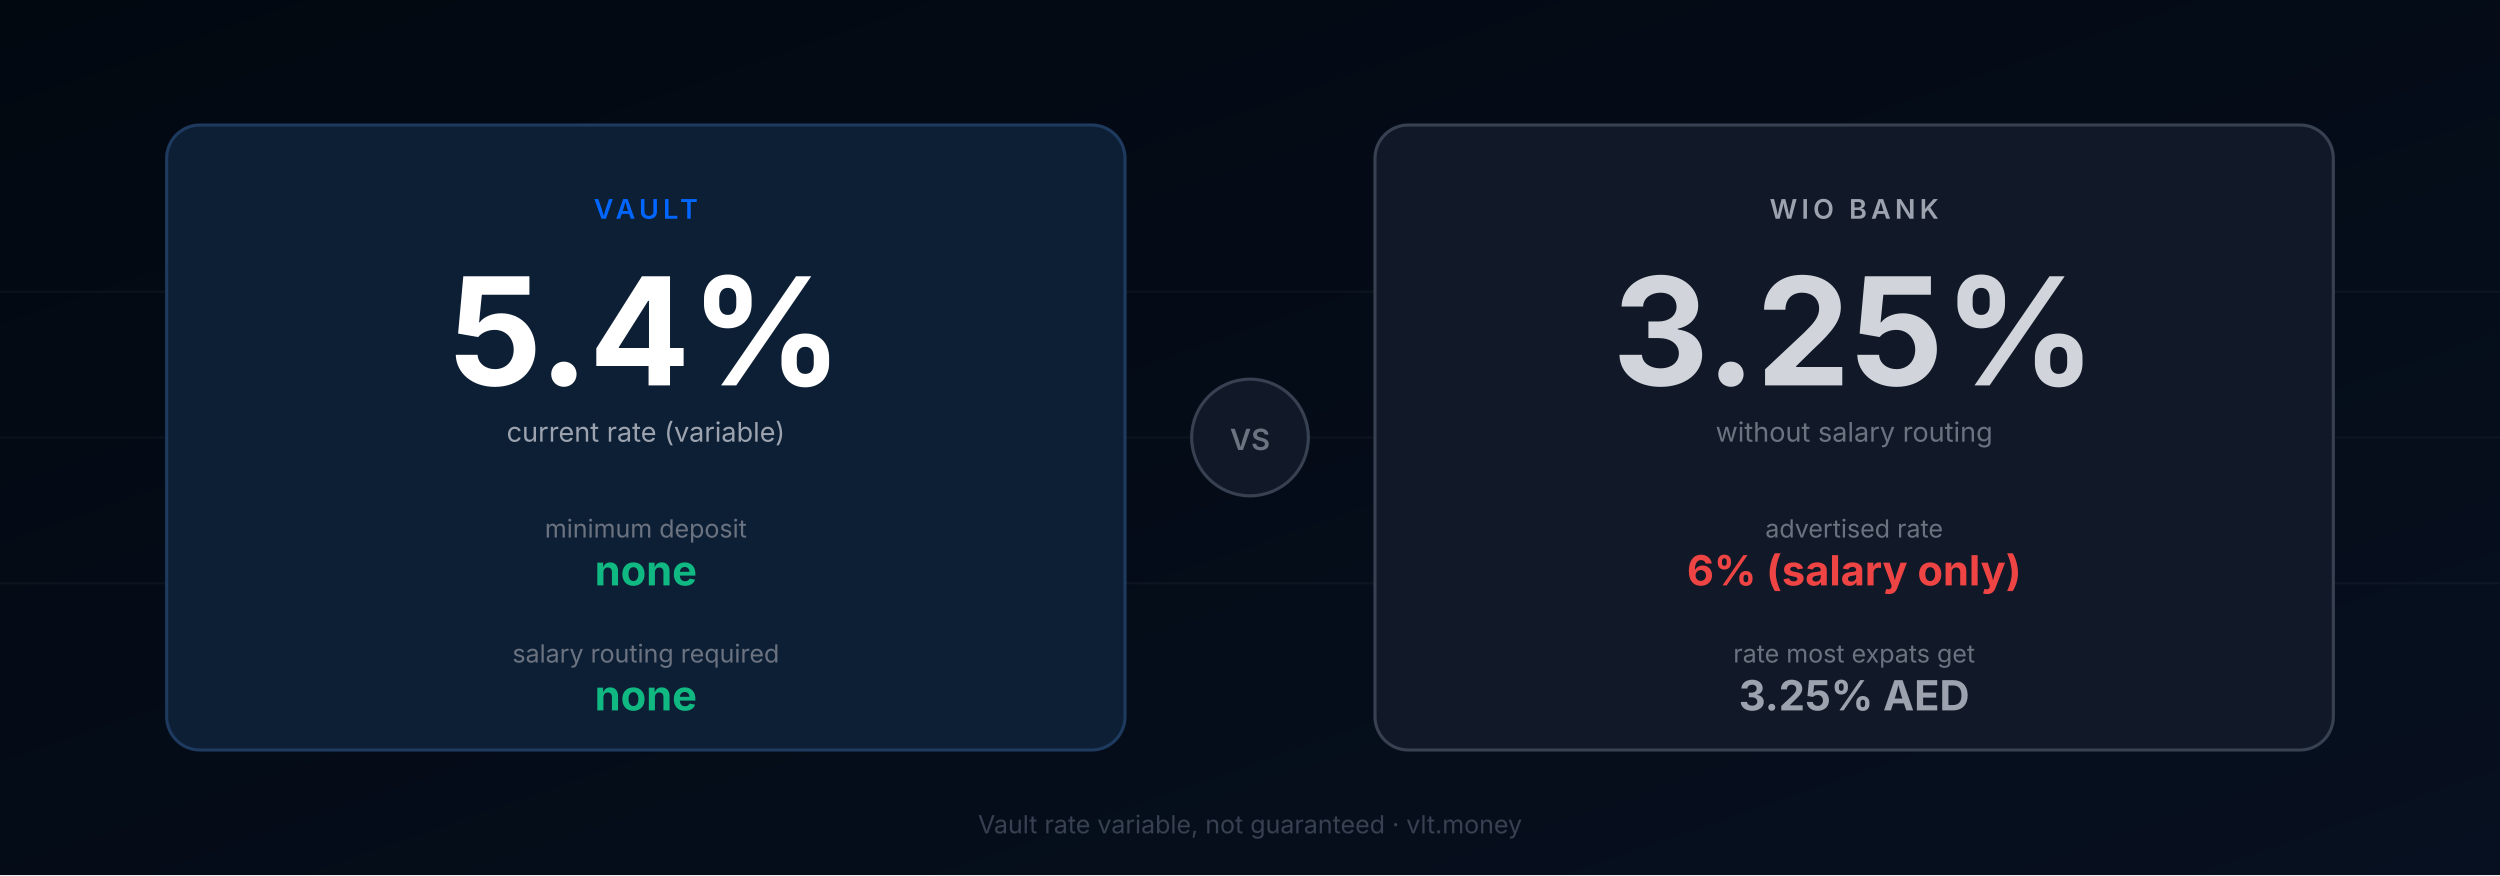
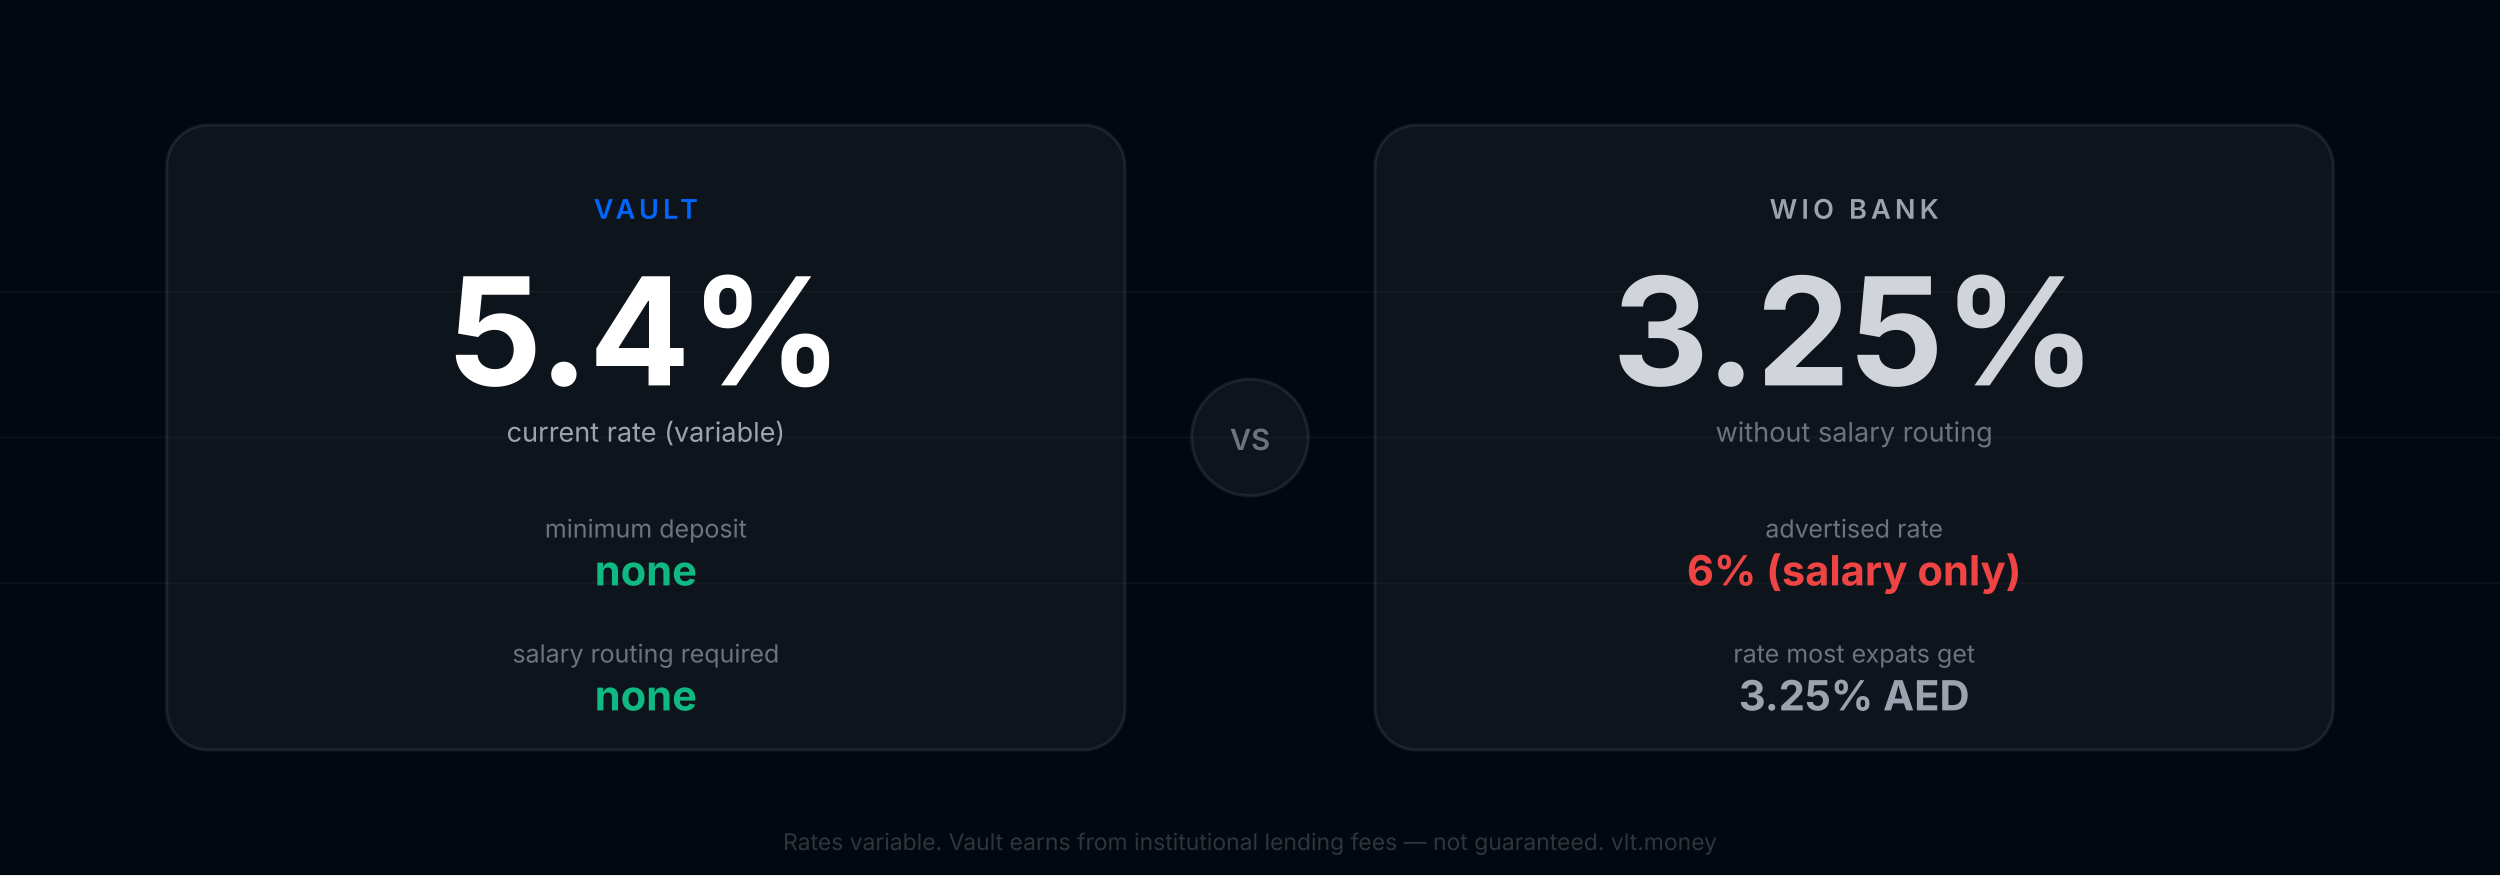
<svg xmlns="http://www.w3.org/2000/svg" viewBox="0 0 1200 420" width="1200" height="420">
-   <defs>
-     <linearGradient id="bg" x1="0%" y1="0%" x2="100%" y2="100%">
-       <stop offset="0%" style="stop-color:#020810" />
-       <stop offset="100%" style="stop-color:#071020" />
-     </linearGradient>
-   </defs>
-   <rect width="1200" height="420" fill="url(#bg)" />
+   <rect width="1200" height="420" fill="#020810" />
  <line x1="0" y1="140" x2="1200" y2="140" stroke="#ffffff08" stroke-width="1" />
  <line x1="0" y1="210" x2="1200" y2="210" stroke="#ffffff08" stroke-width="1" />
  <line x1="0" y1="280" x2="1200" y2="280" stroke="#ffffff08" stroke-width="1" />
-   <rect x="80" y="60" width="460" height="300" rx="16" fill="#0D1F35" stroke="#1E3A5F" stroke-width="1.5" />
+   <rect x="80" y="60" width="460" height="300" rx="20" fill="rgba(255,255,255,0.05)" stroke="rgba(255,255,255,0.08)" stroke-width="1.5" />
  <text x="310" y="105" text-anchor="middle" fill="#0066FF" font-family="Inter, system-ui, sans-serif" font-size="13" font-weight="600" letter-spacing="2">VAULT</text>
  <text x="310" y="185" text-anchor="middle" fill="#ffffff" font-family="Inter, system-ui, sans-serif" font-size="72" font-weight="700">5.4%</text>
  <text x="310" y="212" text-anchor="middle" fill="#9CA3AF" font-family="Inter, system-ui, sans-serif" font-size="13">current rate (variable)</text>
  <text x="310" y="258" text-anchor="middle" fill="#6B7280" font-family="Inter, system-ui, sans-serif" font-size="12">minimum deposit</text>
  <text x="310" y="281" text-anchor="middle" fill="#10B981" font-family="Inter, system-ui, sans-serif" font-size="20" font-weight="700">none</text>
  <text x="310" y="318" text-anchor="middle" fill="#6B7280" font-family="Inter, system-ui, sans-serif" font-size="12">salary routing required</text>
  <text x="310" y="341" text-anchor="middle" fill="#10B981" font-family="Inter, system-ui, sans-serif" font-size="20" font-weight="700">none</text>
-   <circle cx="600" cy="210" r="28" fill="#111827" stroke="#374151" stroke-width="1.5" />
+   <circle cx="600" cy="210" r="28" fill="rgba(255,255,255,0.05)" stroke="rgba(255,255,255,0.08)" stroke-width="1.5" />
  <text x="600" y="216" text-anchor="middle" fill="#6B7280" font-family="Inter, system-ui, sans-serif" font-size="14" font-weight="600">VS</text>
-   <rect x="660" y="60" width="460" height="300" rx="16" fill="#111827" stroke="#374151" stroke-width="1.5" />
+   <rect x="660" y="60" width="460" height="300" rx="20" fill="rgba(255,255,255,0.05)" stroke="rgba(255,255,255,0.08)" stroke-width="1.5" />
  <text x="890" y="105" text-anchor="middle" fill="#9CA3AF" font-family="Inter, system-ui, sans-serif" font-size="13" font-weight="600" letter-spacing="2">WIO BANK</text>
  <text x="890" y="185" text-anchor="middle" fill="#D1D5DB" font-family="Inter, system-ui, sans-serif" font-size="72" font-weight="700">3.25%</text>
  <text x="890" y="212" text-anchor="middle" fill="#6B7280" font-family="Inter, system-ui, sans-serif" font-size="13">without salary routing</text>
  <text x="890" y="258" text-anchor="middle" fill="#6B7280" font-family="Inter, system-ui, sans-serif" font-size="12">advertised rate</text>
  <text x="890" y="281" text-anchor="middle" fill="#EF4444" font-family="Inter, system-ui, sans-serif" font-size="20" font-weight="700">6% (salary only)</text>
  <text x="890" y="318" text-anchor="middle" fill="#6B7280" font-family="Inter, system-ui, sans-serif" font-size="12">rate most expats get</text>
  <text x="890" y="341" text-anchor="middle" fill="#9CA3AF" font-family="Inter, system-ui, sans-serif" font-size="20" font-weight="700">3.25% AED</text>
-   <text x="600" y="400" text-anchor="middle" fill="#374151" font-family="Inter, system-ui, sans-serif" font-size="12">Vault rate variable, not guaranteed · vlt.money</text>
+   <text x="600" y="408" text-anchor="middle" fill="rgba(255,255,255,0.18)" font-family="Inter, system-ui, sans-serif" font-size="11">Rates variable. Vault earns from institutional lending fees — not guaranteed. vlt.money</text>
</svg>
